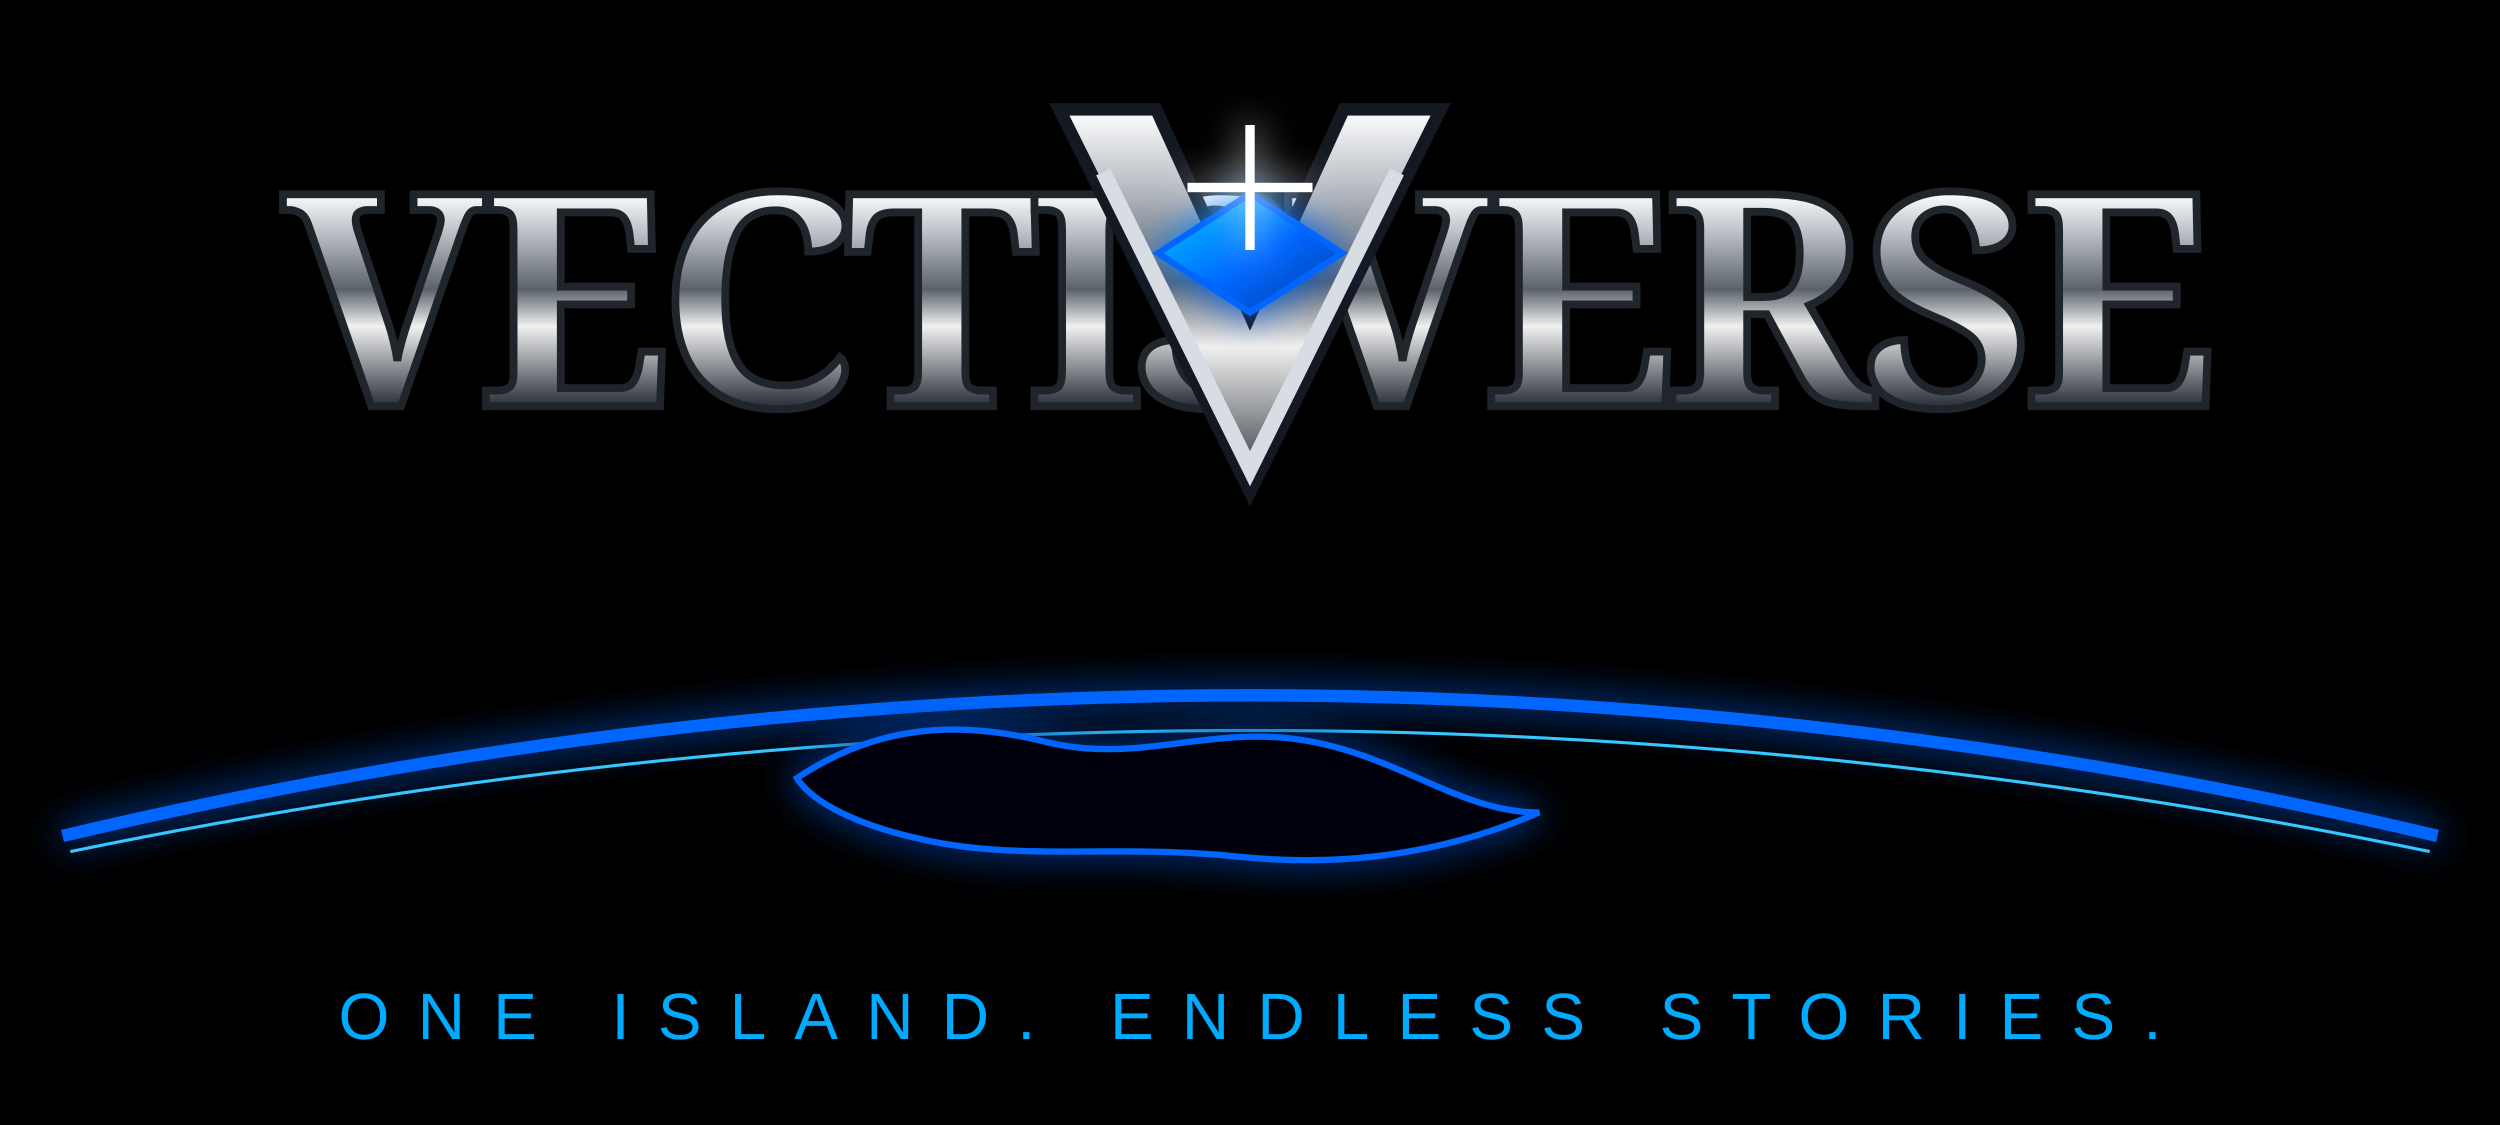
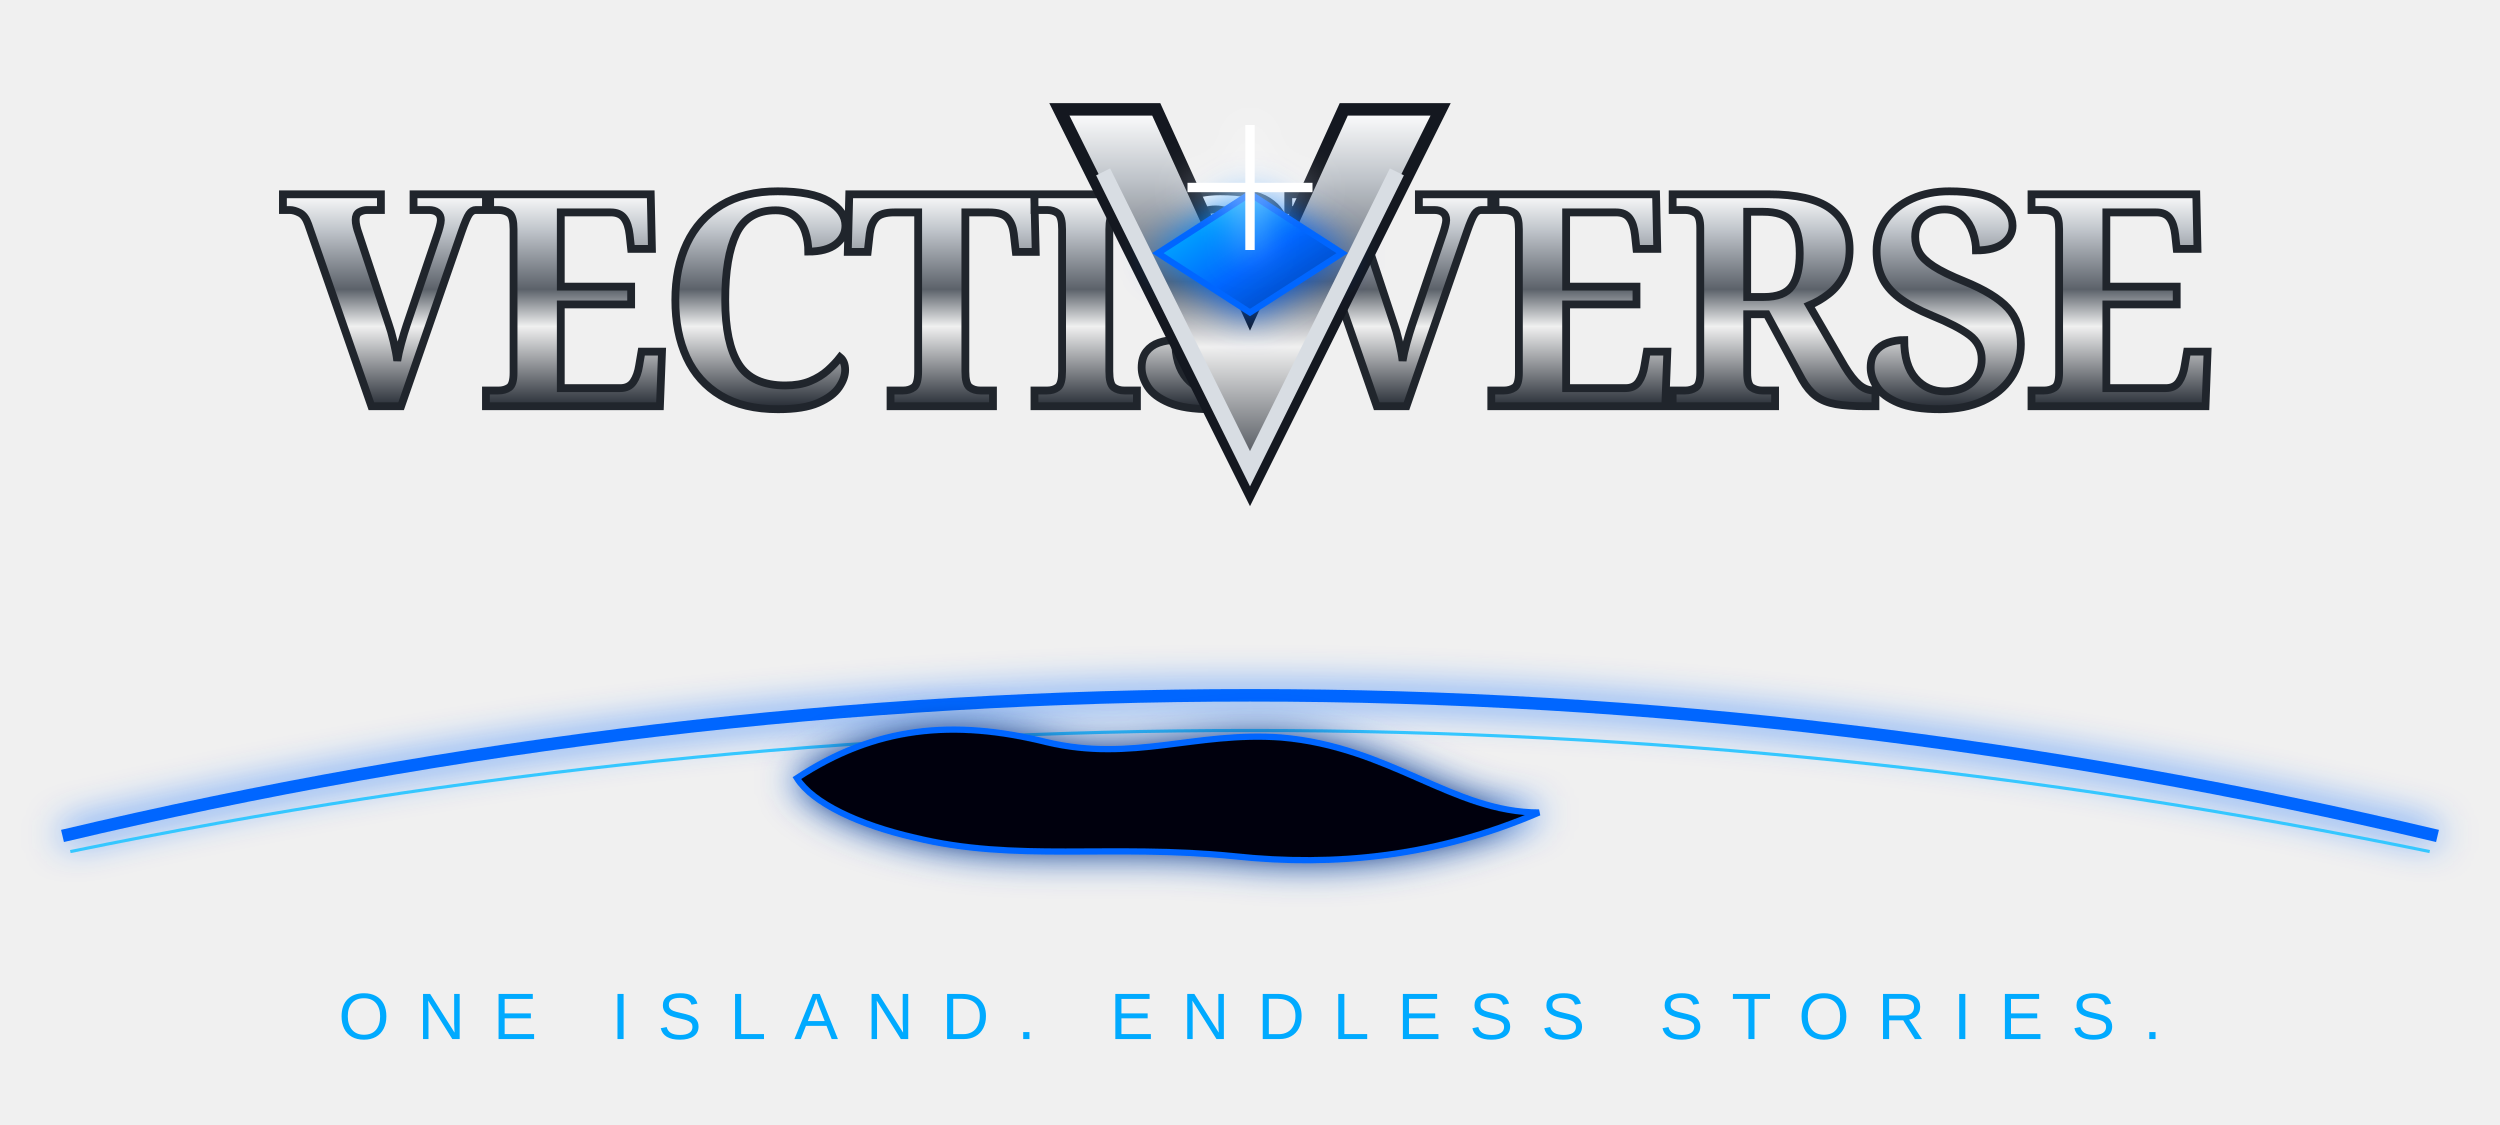
<svg xmlns="http://www.w3.org/2000/svg" viewBox="0 0 1600 720">
  <defs>
    <linearGradient id="silver" x1="0" y1="0" x2="0" y2="1">
      <stop offset="0" stop-color="#ffffff" />
      <stop offset=".18" stop-color="#bfc4ca" />
      <stop offset=".45" stop-color="#5c626a" />
      <stop offset=".62" stop-color="#f0f0f0" />
      <stop offset="1" stop-color="#222831" />
    </linearGradient>
    <linearGradient id="blue" x1="0" y1="0" x2="1" y2="1">
      <stop stop-color="#00cfff" />
      <stop offset=".55" stop-color="#0066ff" />
      <stop offset="1" stop-color="#043b9e" />
    </linearGradient>
    <filter id="glow" x="-60%" y="-60%" width="220%" height="220%">
      <feGaussianBlur stdDeviation="12" result="b" />
      <feMerge>
        <feMergeNode in="b" />
        <feMergeNode in="SourceGraphic" />
      </feMerge>
    </filter>
  </defs>
-   <rect width="1600" height="720" fill="#000" />
  <path d="M40 535 Q800 355 1560 535" fill="none" stroke="#0066ff" stroke-width="8" filter="url(#glow)" />
  <path d="M45 545 Q800 390 1555 545" fill="none" stroke="#35c7ff" stroke-width="2" />
  <path d="M510 498 C560 465 610 460 670 475 C725 488 765 468 820 472 C890 478 930 520 985 520 C920 548 855 555 790 548 C710 540 650 552 585 536 C550 528 520 514 510 498 Z" fill="#02060a" stroke="#0066ff" stroke-width="4" filter="url(#glow)" />
  <text x="800" y="260" text-anchor="middle" font-family="Cinzel, Georgia, serif" font-weight="700" font-size="190" letter-spacing="-8" fill="url(#silver)" stroke="#20252c" stroke-width="5">VECTISVERSE</text>
  <g transform="translate(678,70)">
    <path d="M0 0 L122 245 L244 0 L182 0 L122 132 L62 0 Z" fill="url(#silver)" stroke="#141820" stroke-width="8" />
    <path d="M63 92 L122 54 L181 92 L122 130 Z" fill="url(#blue)" stroke="#0066ff" stroke-width="4" filter="url(#glow)" />
    <path d="M28 40 L122 230 L216 40" fill="none" stroke="#d8dde3" stroke-width="10" />
  </g>
  <g filter="url(#glow)" stroke="#fff">
    <path d="M800 80v80M760 120h80" stroke-width="6" />
  </g>
  <text x="800" y="665" text-anchor="middle" fill="#00aaff" font-family="Arial, sans-serif" font-size="42" letter-spacing="18">ONE ISLAND. ENDLESS STORIES.</text>
</svg>
